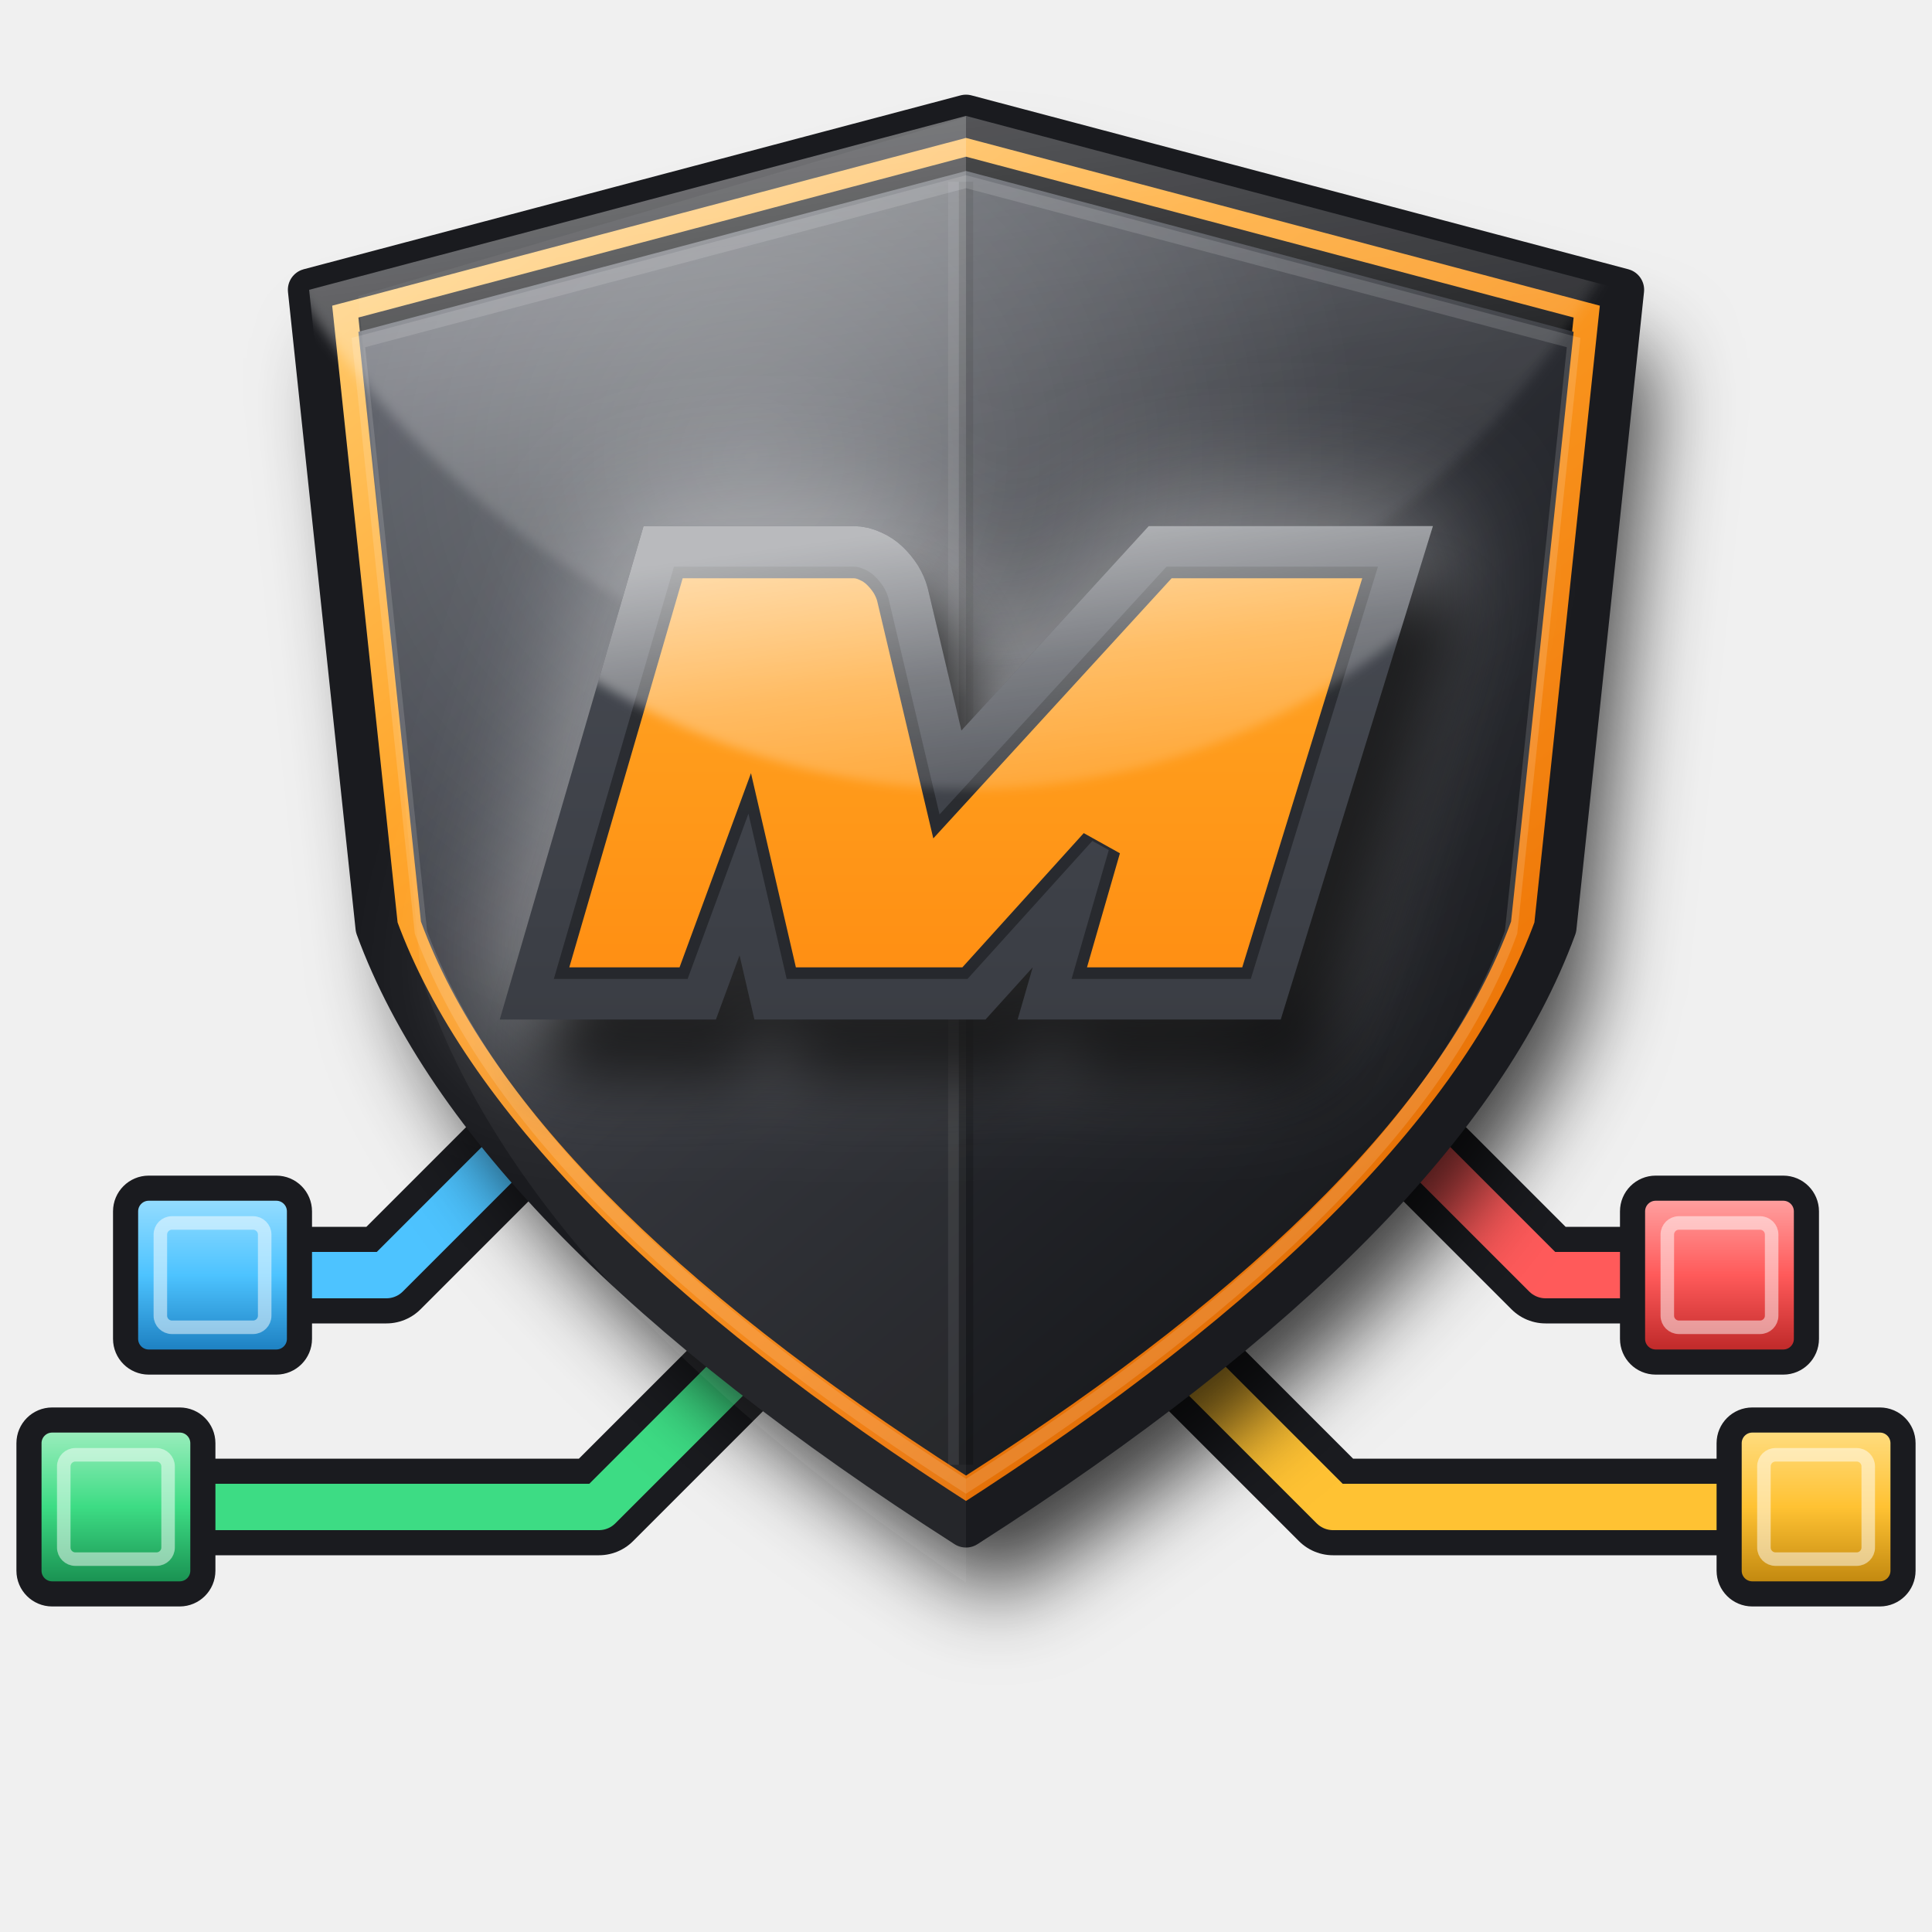
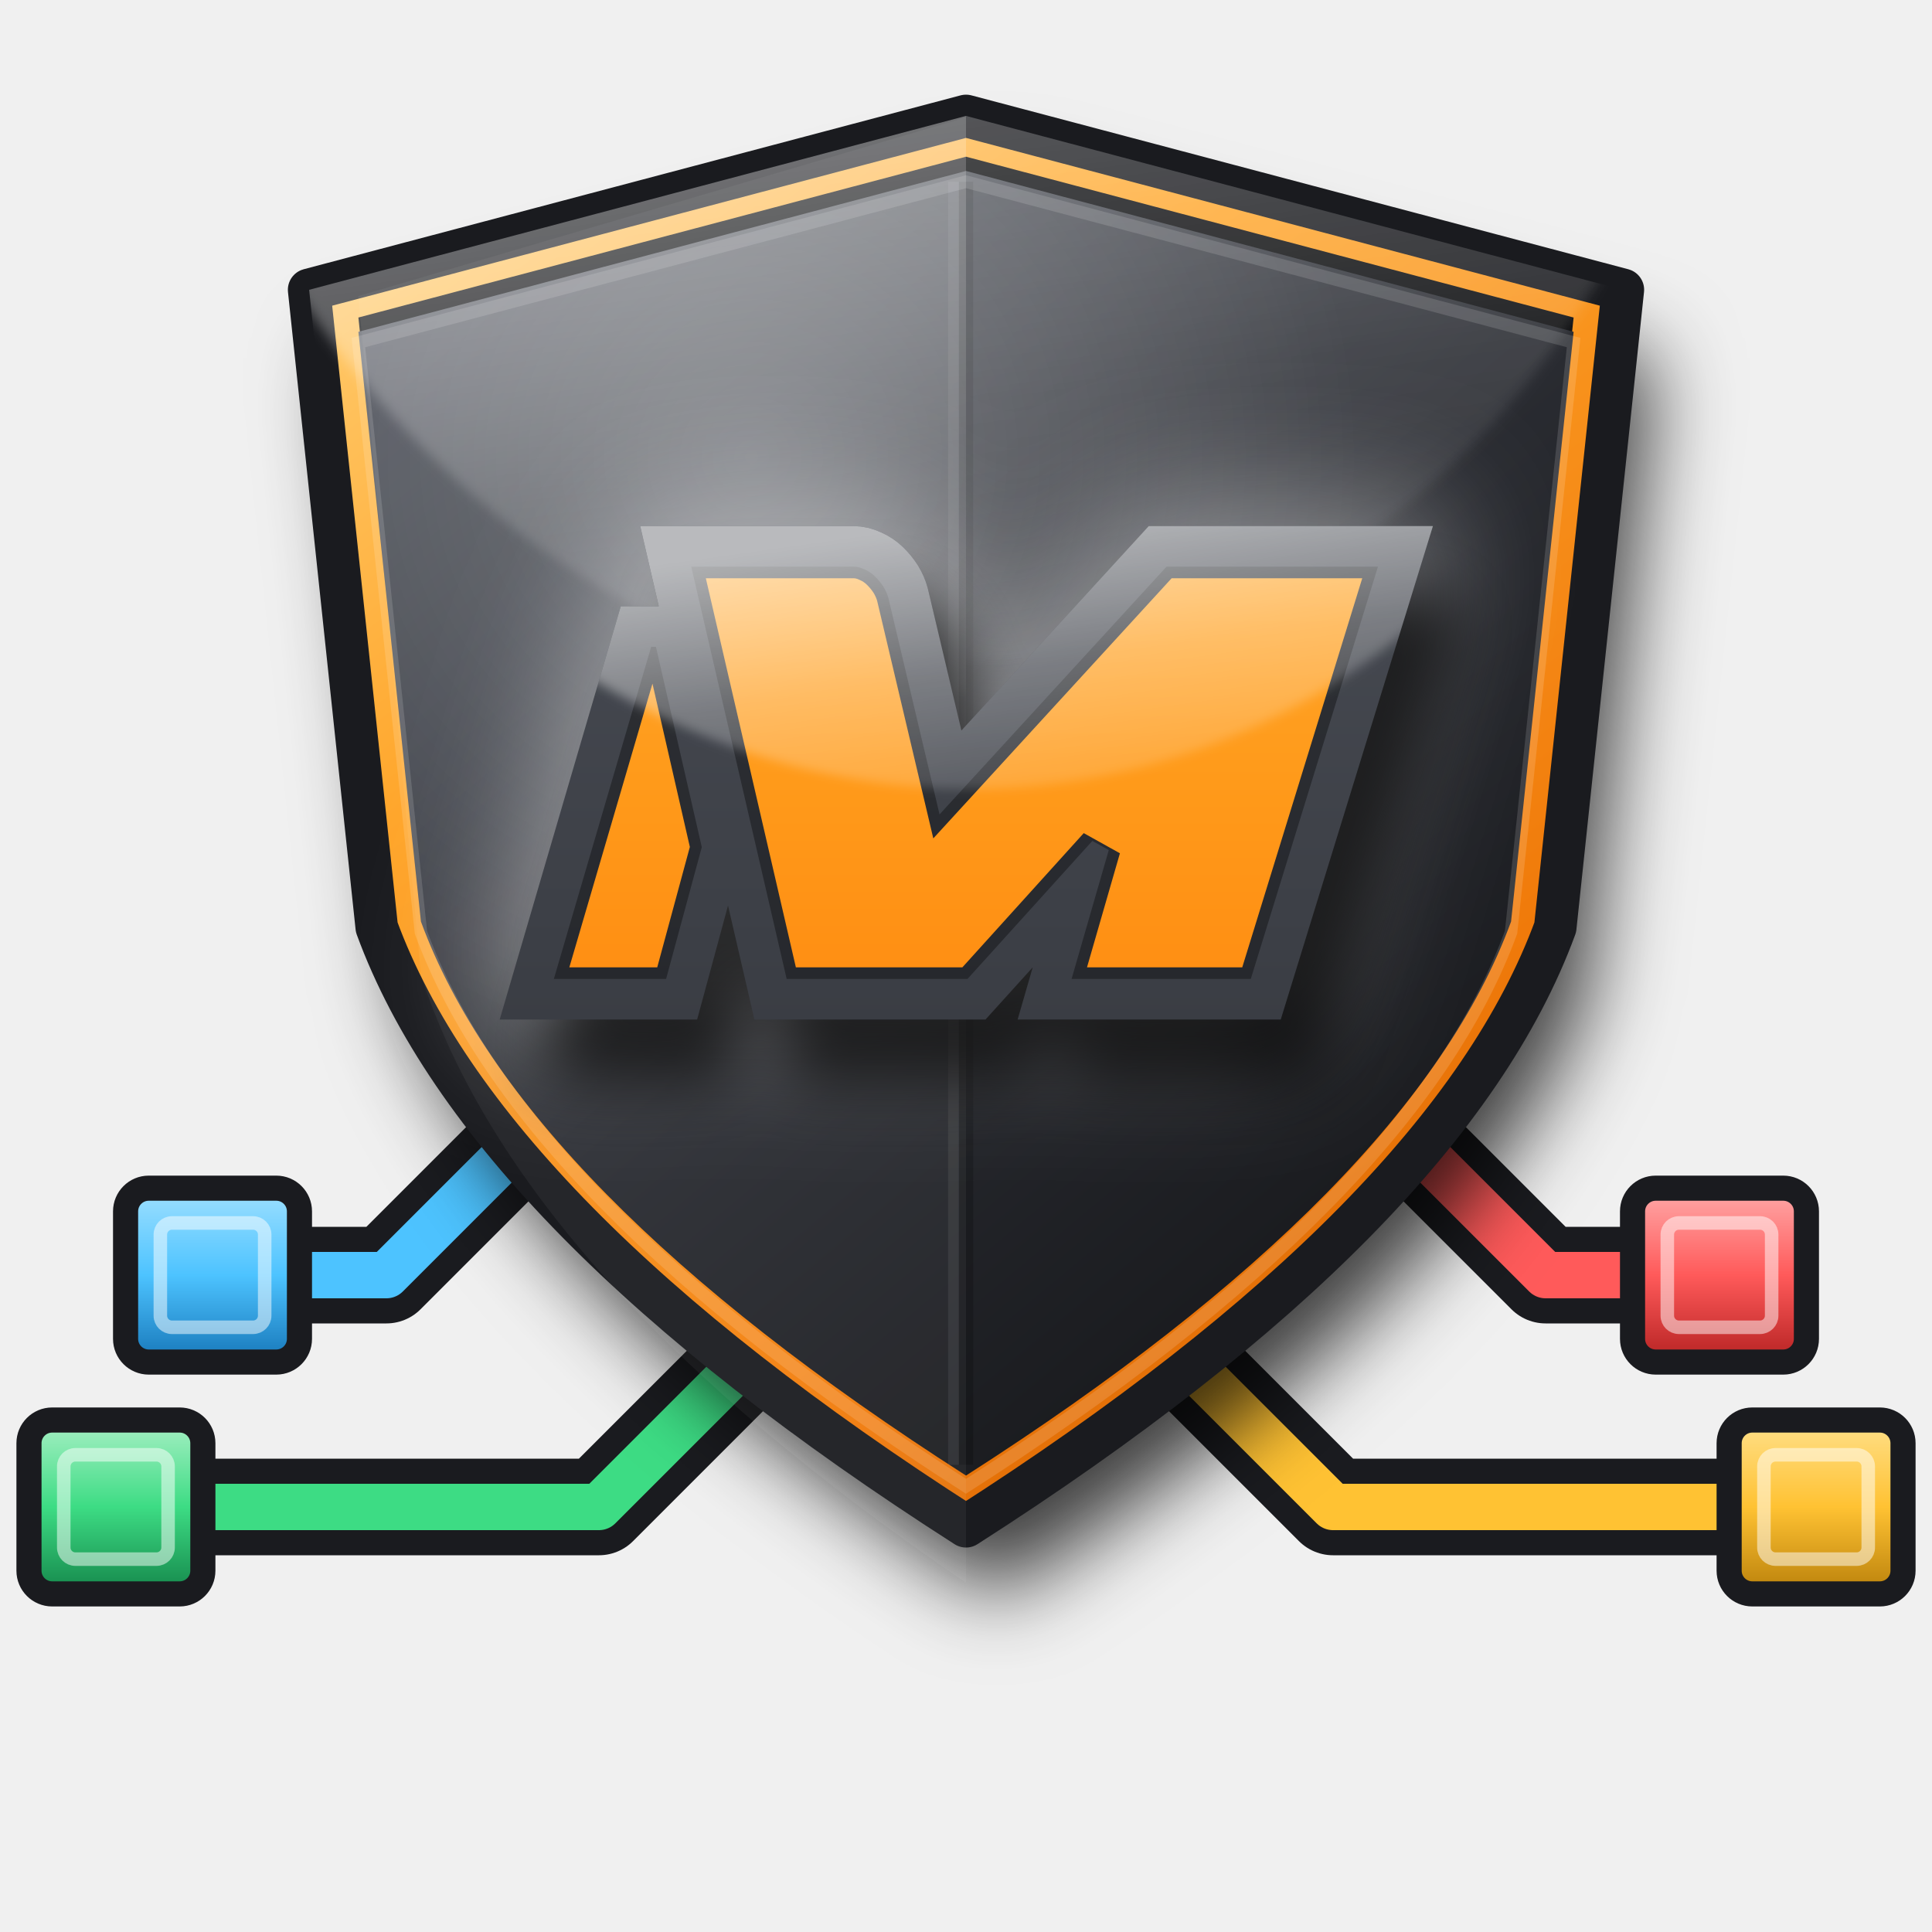
<svg xmlns="http://www.w3.org/2000/svg" viewBox="0 0 100 100" role="img" aria-label="MIRA">
  <defs>
    <path id="schild" d="M50 6L84 15L80.5 48Q75 63 50 79Q25 63 19.5 48L16 15Z" />
    <path id="feld" d="M50 12.2L76.6 20.2L74 48.5Q69.5 60.5 50 72.6Q30.5 60.5 26 48.5L23.4 20.2Z" />
    <linearGradient id="randmetall" x1="20" y1="5" x2="80" y2="85" gradientUnits="userSpaceOnUse">
      <stop offset="0" stop-color="#ffd27a" />
      <stop offset=".3" stop-color="#ffa62b" />
      <stop offset=".7" stop-color="#f07a0a" />
      <stop offset="1" stop-color="#b85000" />
    </linearGradient>
    <linearGradient id="feldmetall" x1="25" y1="12" x2="75" y2="72" gradientUnits="userSpaceOnUse">
      <stop offset="0" stop-color="#4a4e57" />
      <stop offset=".5" stop-color="#2a2c32" />
      <stop offset="1" stop-color="#16171a" />
    </linearGradient>
    <radialGradient id="licht" cx="38" cy="22" r="34" gradientUnits="userSpaceOnUse">
      <stop offset="0" stop-color="#fff" stop-opacity=".22" />
      <stop offset="1" stop-color="#fff" stop-opacity="0" />
    </radialGradient>
    <linearGradient id="links" x1="0" y1="6" x2="0" y2="78" gradientUnits="userSpaceOnUse">
      <stop offset="0" stop-color="#4a4e57" />
      <stop offset=".6" stop-color="#2e3036" />
      <stop offset="1" stop-color="#1f2125" />
    </linearGradient>
    <linearGradient id="rechts" x1="0" y1="6" x2="0" y2="78" gradientUnits="userSpaceOnUse">
      <stop offset="0" stop-color="#33363d" />
      <stop offset=".6" stop-color="#202226" />
      <stop offset="1" stop-color="#141518" />
    </linearGradient>
    <linearGradient id="orange" x1="0" y1="6" x2="0" y2="80" gradientUnits="userSpaceOnUse">
      <stop offset="0" stop-color="#ffc04d" />
      <stop offset=".5" stop-color="#ff9a1a" />
      <stop offset="1" stop-color="#ff7000" />
    </linearGradient>
    <linearGradient id="glanz" x1="0" y1="6" x2="0" y2="50" gradientUnits="userSpaceOnUse">
      <stop offset="0" stop-color="#fff" stop-opacity=".22" />
      <stop offset="1" stop-color="#fff" stop-opacity="0" />
    </linearGradient>
    <linearGradient id="anthrazit" x1="0" y1="0" x2="0" y2="100" gradientUnits="userSpaceOnUse">
      <stop offset="0" stop-color="#555962" />
      <stop offset="1" stop-color="#25272c" />
    </linearGradient>
    <path id="lMail" d="M15.5 66H20L30 56" />
    <path id="lIdent" d="M10.5 78H31L42 67" />
    <path id="lRout" d="M89.5 78H69L58 67" />
    <path id="lAcc" d="M84.5 66H80L70 56" />
    <g id="bahnen">
      <use href="#lMail" />
      <use href="#lIdent" />
      <use href="#lRout" />
      <use href="#lAcc" />
    </g>
    <linearGradient id="pMail" x1="0" y1="0" x2="0" y2="1">
      <stop offset="0" stop-color="#9fe0ff" />
      <stop offset=".5" stop-color="#4dc3ff" />
      <stop offset="1" stop-color="#1676b8" />
    </linearGradient>
    <linearGradient id="pIdent" x1="0" y1="0" x2="0" y2="1">
      <stop offset="0" stop-color="#a8f0c5" />
      <stop offset=".5" stop-color="#3ddc84" />
      <stop offset="1" stop-color="#14864a" />
    </linearGradient>
    <linearGradient id="pRout" x1="0" y1="0" x2="0" y2="1">
      <stop offset="0" stop-color="#ffe08a" />
      <stop offset=".5" stop-color="#ffc233" />
      <stop offset="1" stop-color="#b9800a" />
    </linearGradient>
    <linearGradient id="pAcc" x1="0" y1="0" x2="0" y2="1">
      <stop offset="0" stop-color="#ffaaaa" />
      <stop offset=".5" stop-color="#ff5a5a" />
      <stop offset="1" stop-color="#b52222" />
    </linearGradient>
-     <path id="m" transform="translate(0 -3)" d="M28 54.17L34.51 31.83L44.18 31.83Q44.56 31.83 44.94 32.01Q45.33 32.18 45.63 32.47Q45.93 32.76 46.16 33.12Q46.38 33.49 46.47 33.84L48.90 44.12L60.16 31.83L72 31.83L65.11 54.17L54.80 54.17L56.91 46.86L50.30 54.17L40.32 54.17L38.63 46.86L35.94 54.17Z" />
+     <path id="m" transform="translate(0 -3)" d="M34.86 54.17L28 54.17L33.33 35.98L34.35 35.98L36.84 46.86ZM35.15 31.83L44.18 31.83Q44.56 31.83 44.94 32.01Q45.33 32.18 45.63 32.47Q45.93 32.76 46.16 33.12Q46.38 33.49 46.47 33.84L48.90 44.12L60.16 31.83L72 31.83L65.11 54.17L54.80 54.17L56.91 46.86L50.30 54.17L40.32 54.17Z" />
    <filter id="mschein" filterUnits="userSpaceOnUse" x="0" y="0" width="100" height="100">
      <feGaussianBlur stdDeviation="3.2" />
    </filter>
    <filter id="sschatten" filterUnits="userSpaceOnUse" x="-10" y="-10" width="120" height="120">
      <feGaussianBlur stdDeviation="2.2" />
    </filter>
    <filter id="mschatten" filterUnits="userSpaceOnUse" x="0" y="0" width="100" height="100">
      <feGaussianBlur stdDeviation="1.6" />
    </filter>
    <mask id="sform" maskUnits="userSpaceOnUse" x="0" y="0" width="100" height="100">
      <use href="#schild" fill="#fff" />
    </mask>
    <clipPath id="slinks">
      <rect x="0" y="0" width="50" height="100" />
    </clipPath>
    <clipPath id="srechts">
      <rect x="50" y="0" width="50" height="100" />
    </clipPath>
    <linearGradient id="sspiegel" x1="0" y1="3" x2="0" y2="36" gradientUnits="userSpaceOnUse">
      <stop offset="0" stop-color="#fff" stop-opacity=".42" />
      <stop offset=".6" stop-color="#fff" stop-opacity=".16" />
      <stop offset="1" stop-color="#fff" stop-opacity=".06" />
    </linearGradient>
    <mask id="mform" maskUnits="userSpaceOnUse" x="0" y="0" width="100" height="100">
      <use href="#m" fill="#fff" stroke="#fff" stroke-width="3.2" stroke-linejoin="miter" />
    </mask>
    <mask id="mfase" maskUnits="userSpaceOnUse" x="0" y="0" width="100" height="100">
      <use href="#m" fill="#fff" stroke="#000" stroke-width="1" />
    </mask>
    <linearGradient id="mspiegel" x1="0" y1="27" x2="0" y2="41" gradientUnits="userSpaceOnUse">
      <stop offset="0" stop-color="#fff" stop-opacity=".62" />
      <stop offset=".55" stop-color="#fff" stop-opacity=".3" />
      <stop offset="1" stop-color="#fff" stop-opacity=".14" />
    </linearGradient>
    <filter id="mbogenweich" filterUnits="userSpaceOnUse" x="-20" y="-80" width="140" height="140">
      <feGaussianBlur stdDeviation=".3" />
    </filter>
    <mask id="mkern" maskUnits="userSpaceOnUse" x="0" y="0" width="100" height="100">
      <use href="#m" fill="#fff" stroke="#000" stroke-width="2.2" stroke-linejoin="miter" />
    </mask>
  </defs>
  <g fill="none" stroke-linejoin="round" stroke-linecap="butt">
    <use href="#bahnen" stroke="#1a1b1f" stroke-width="5" />
    <use href="#lMail" stroke="#4dc3ff" stroke-width="2.4" />
    <use href="#lIdent" stroke="#3ddc84" stroke-width="2.4" />
    <use href="#lRout" stroke="#ffc233" stroke-width="2.4" />
    <use href="#lAcc" stroke="#ff5a5a" stroke-width="2.4" />
  </g>
  <use href="#schild" fill="#000" opacity=".75" transform="translate(1.6 3.6)" filter="url(#sschatten)" />
  <use href="#schild" fill="url(#randmetall)" stroke="#1a1b1f" stroke-width="2.2" stroke-linejoin="round" />
  <g transform="translate(50 44) scale(.925) translate(-50 -44)">
    <use href="#schild" fill="#0d0e10" transform="translate(0 -.8)" />
    <use href="#schild" fill="url(#feldmetall)" />
    <path d="M50 6.6V78.4" stroke="#000" stroke-opacity=".2" stroke-width=".8" />
    <path d="M50 6.6V78.4" stroke="#fff" stroke-opacity=".07" stroke-width=".6" transform="translate(-.7 0)" />
    <path d="M50 3L16 13L19.5 51Q25 68 50 85Z" fill="#fff" fill-opacity=".05" />
    <use href="#schild" fill="url(#licht)" />
    <use href="#schild" fill="none" stroke="#fff" stroke-opacity=".14" stroke-width=".7" transform="translate(0 .6)" />
  </g>
  <g mask="url(#sform)">
    <g clip-path="url(#slinks)">
      <ellipse cx="48" cy="-15" rx="42" ry="51" transform="rotate(-8 48 -15)" fill="url(#sspiegel)" filter="url(#mbogenweich)" />
    </g>
    <g clip-path="url(#srechts)" opacity=".7">
      <ellipse cx="48" cy="-15" rx="42" ry="51" transform="translate(0 -1.6) rotate(-8 48 -15)" fill="url(#sspiegel)" filter="url(#mbogenweich)" />
    </g>
  </g>
  <use href="#m" fill="#fff" stroke="#fff" stroke-width="6" stroke-linejoin="round" opacity=".4" filter="url(#mschein)" />
  <use href="#m" fill="#000" stroke="#000" stroke-width="3.2" stroke-linejoin="round" opacity=".7" transform="translate(1.8 3.4)" filter="url(#mschatten)" />
  <use href="#m" fill="url(#anthrazit)" stroke="url(#anthrazit)" stroke-width="3.2" stroke-linejoin="miter" />
  <use href="#m" fill="#000" fill-opacity=".35" mask="url(#mfase)" />
  <g mask="url(#mkern)">
    <use href="#m" fill="#b54a00" />
    <use href="#m" fill="url(#orange)" transform="translate(0 .45)" />
  </g>
  <g mask="url(#mform)">
    <ellipse cx="48" cy="-10" rx="42" ry="51" transform="rotate(-8 48 -10)" fill="url(#mspiegel)" filter="url(#mbogenweich)" />
  </g>
  <g stroke="#1a1b1f" stroke-width="1.3">
    <rect x="6.5" y="61.5" width="9" height="9" rx="1.2" fill="url(#pMail)" />
    <rect x="1.5" y="73.5" width="9" height="9" rx="1.2" fill="url(#pIdent)" />
    <rect x="89.5" y="73.5" width="9" height="9" rx="1.2" fill="url(#pRout)" />
    <rect x="84.5" y="61.5" width="9" height="9" rx="1.2" fill="url(#pAcc)" />
  </g>
  <g fill="none" stroke="#fff" stroke-opacity=".5" stroke-width=".7">
    <rect x="8.3" y="63.3" width="5.4" height="5.4" rx=".6" />
    <rect x="3.3" y="75.3" width="5.4" height="5.4" rx=".6" />
    <rect x="91.3" y="75.3" width="5.4" height="5.4" rx=".6" />
    <rect x="86.3" y="63.3" width="5.4" height="5.4" rx=".6" />
  </g>
</svg>
